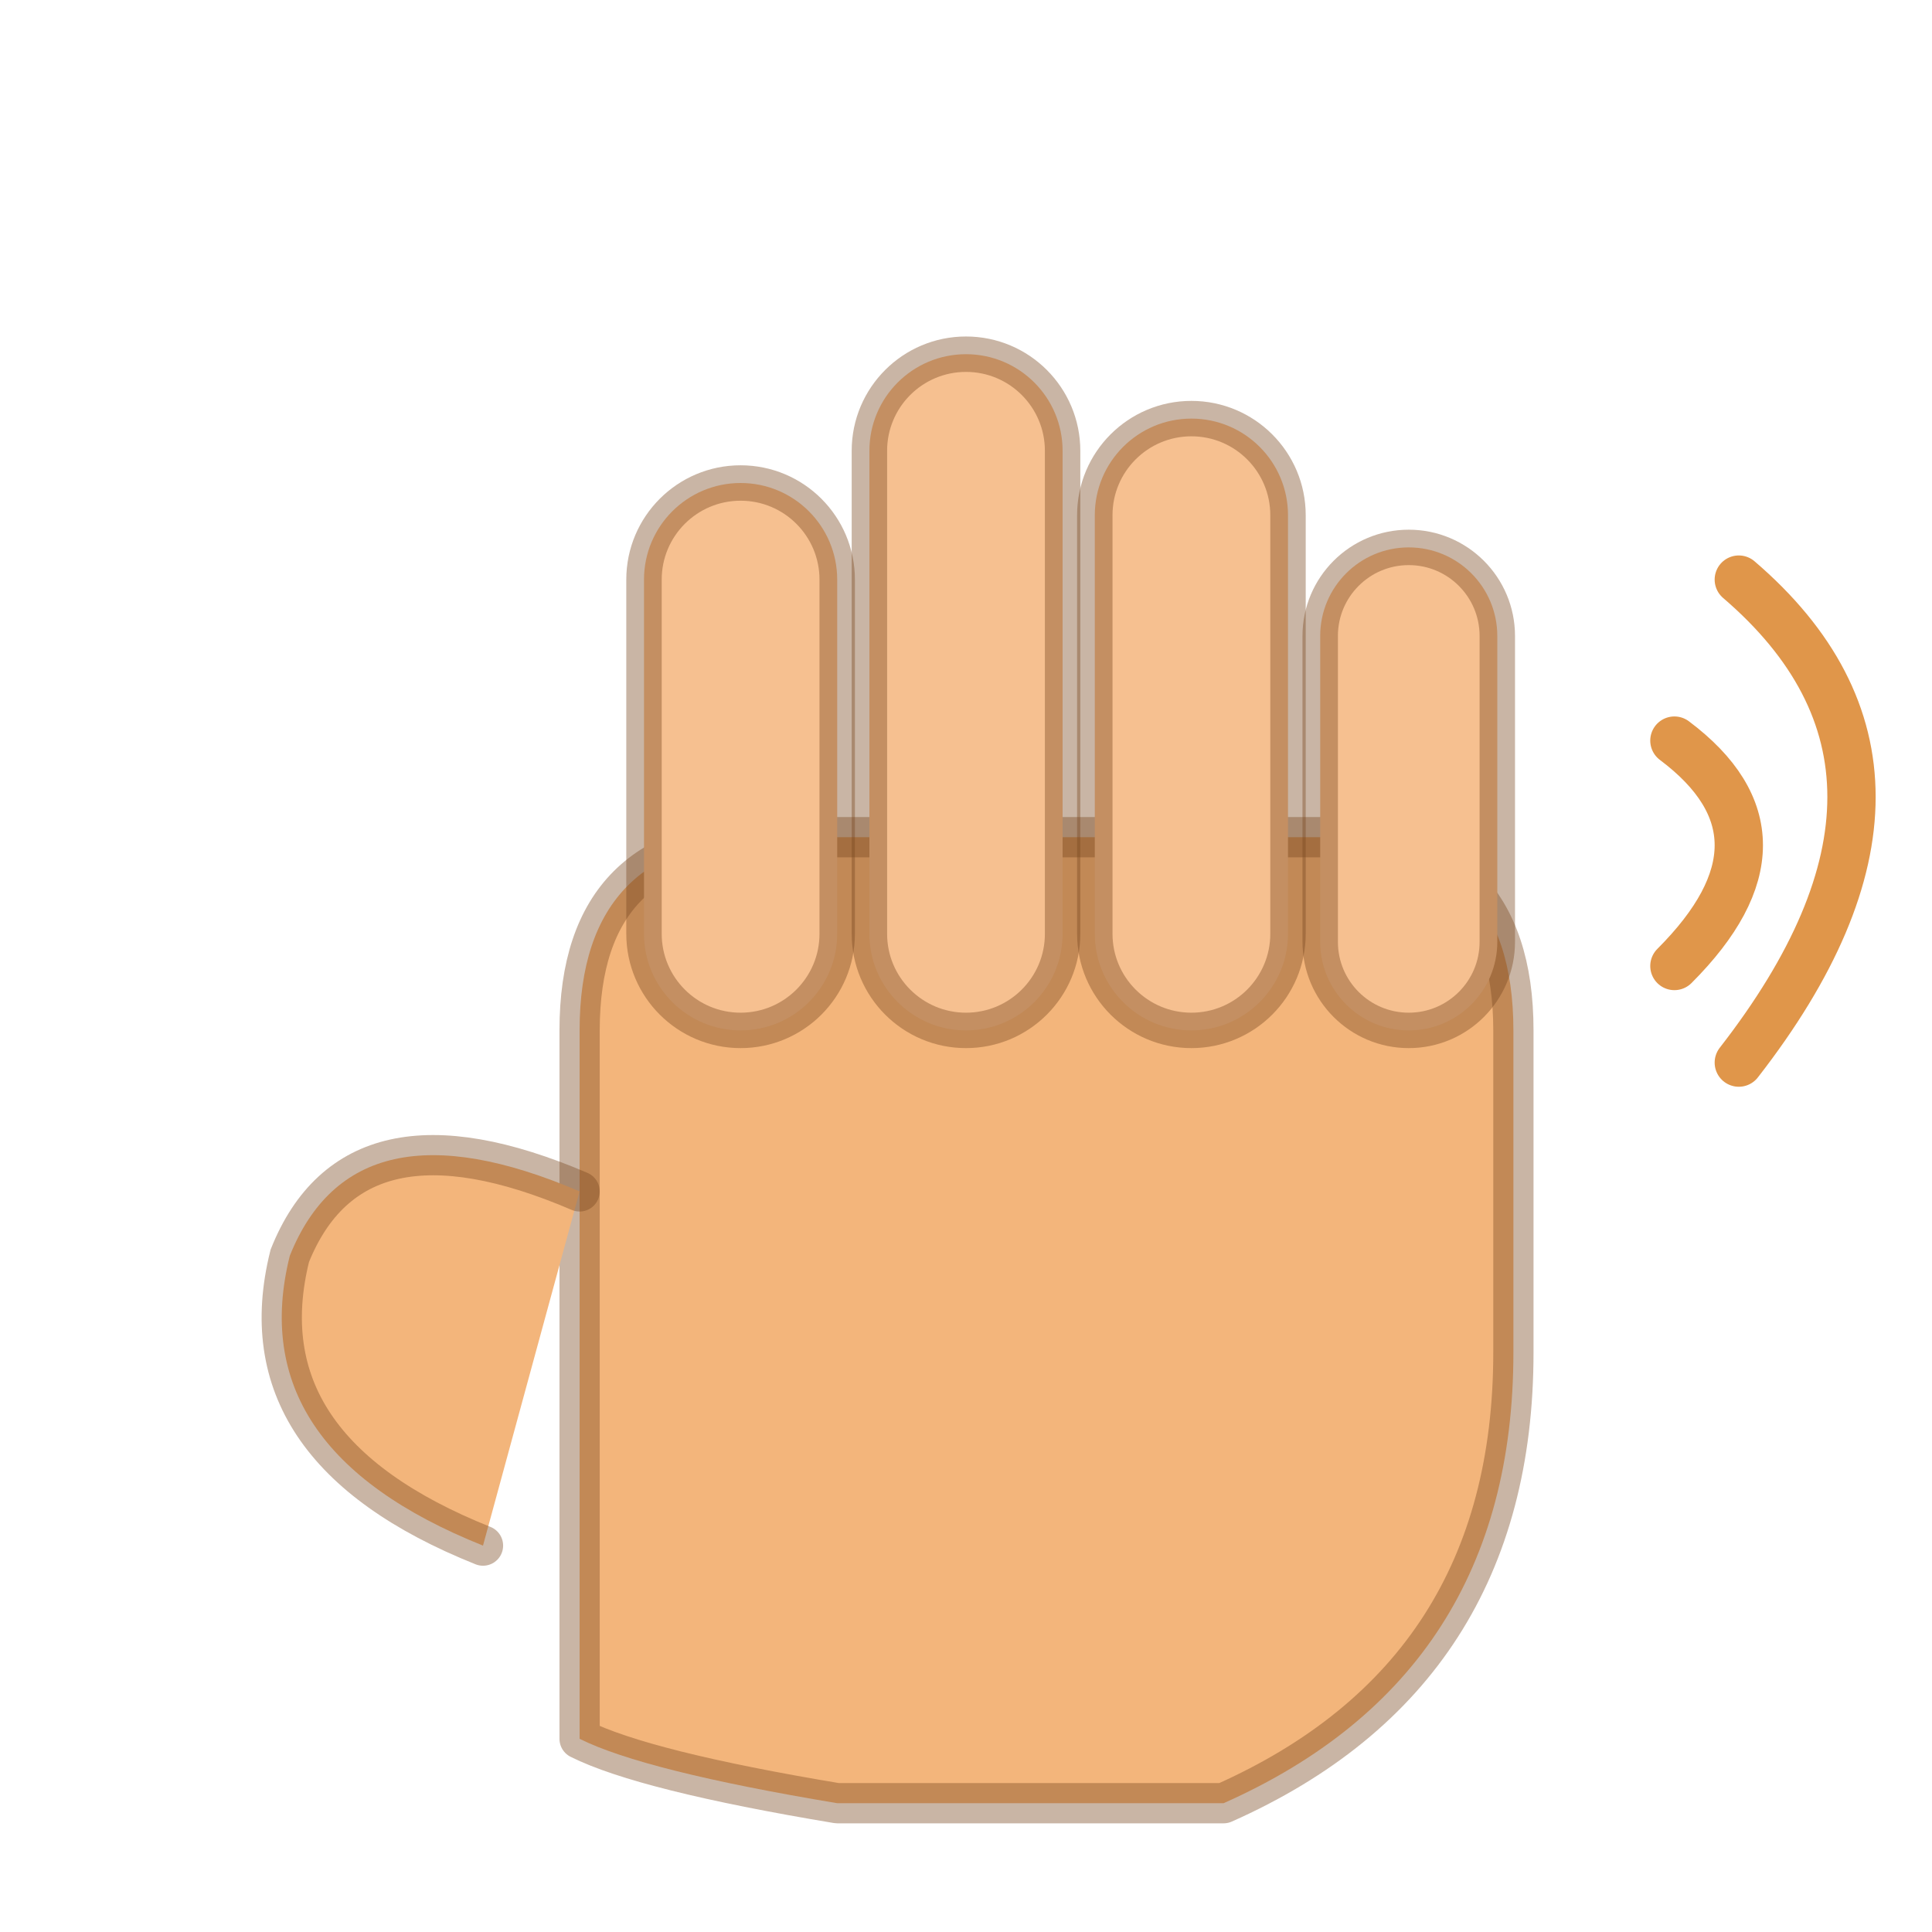
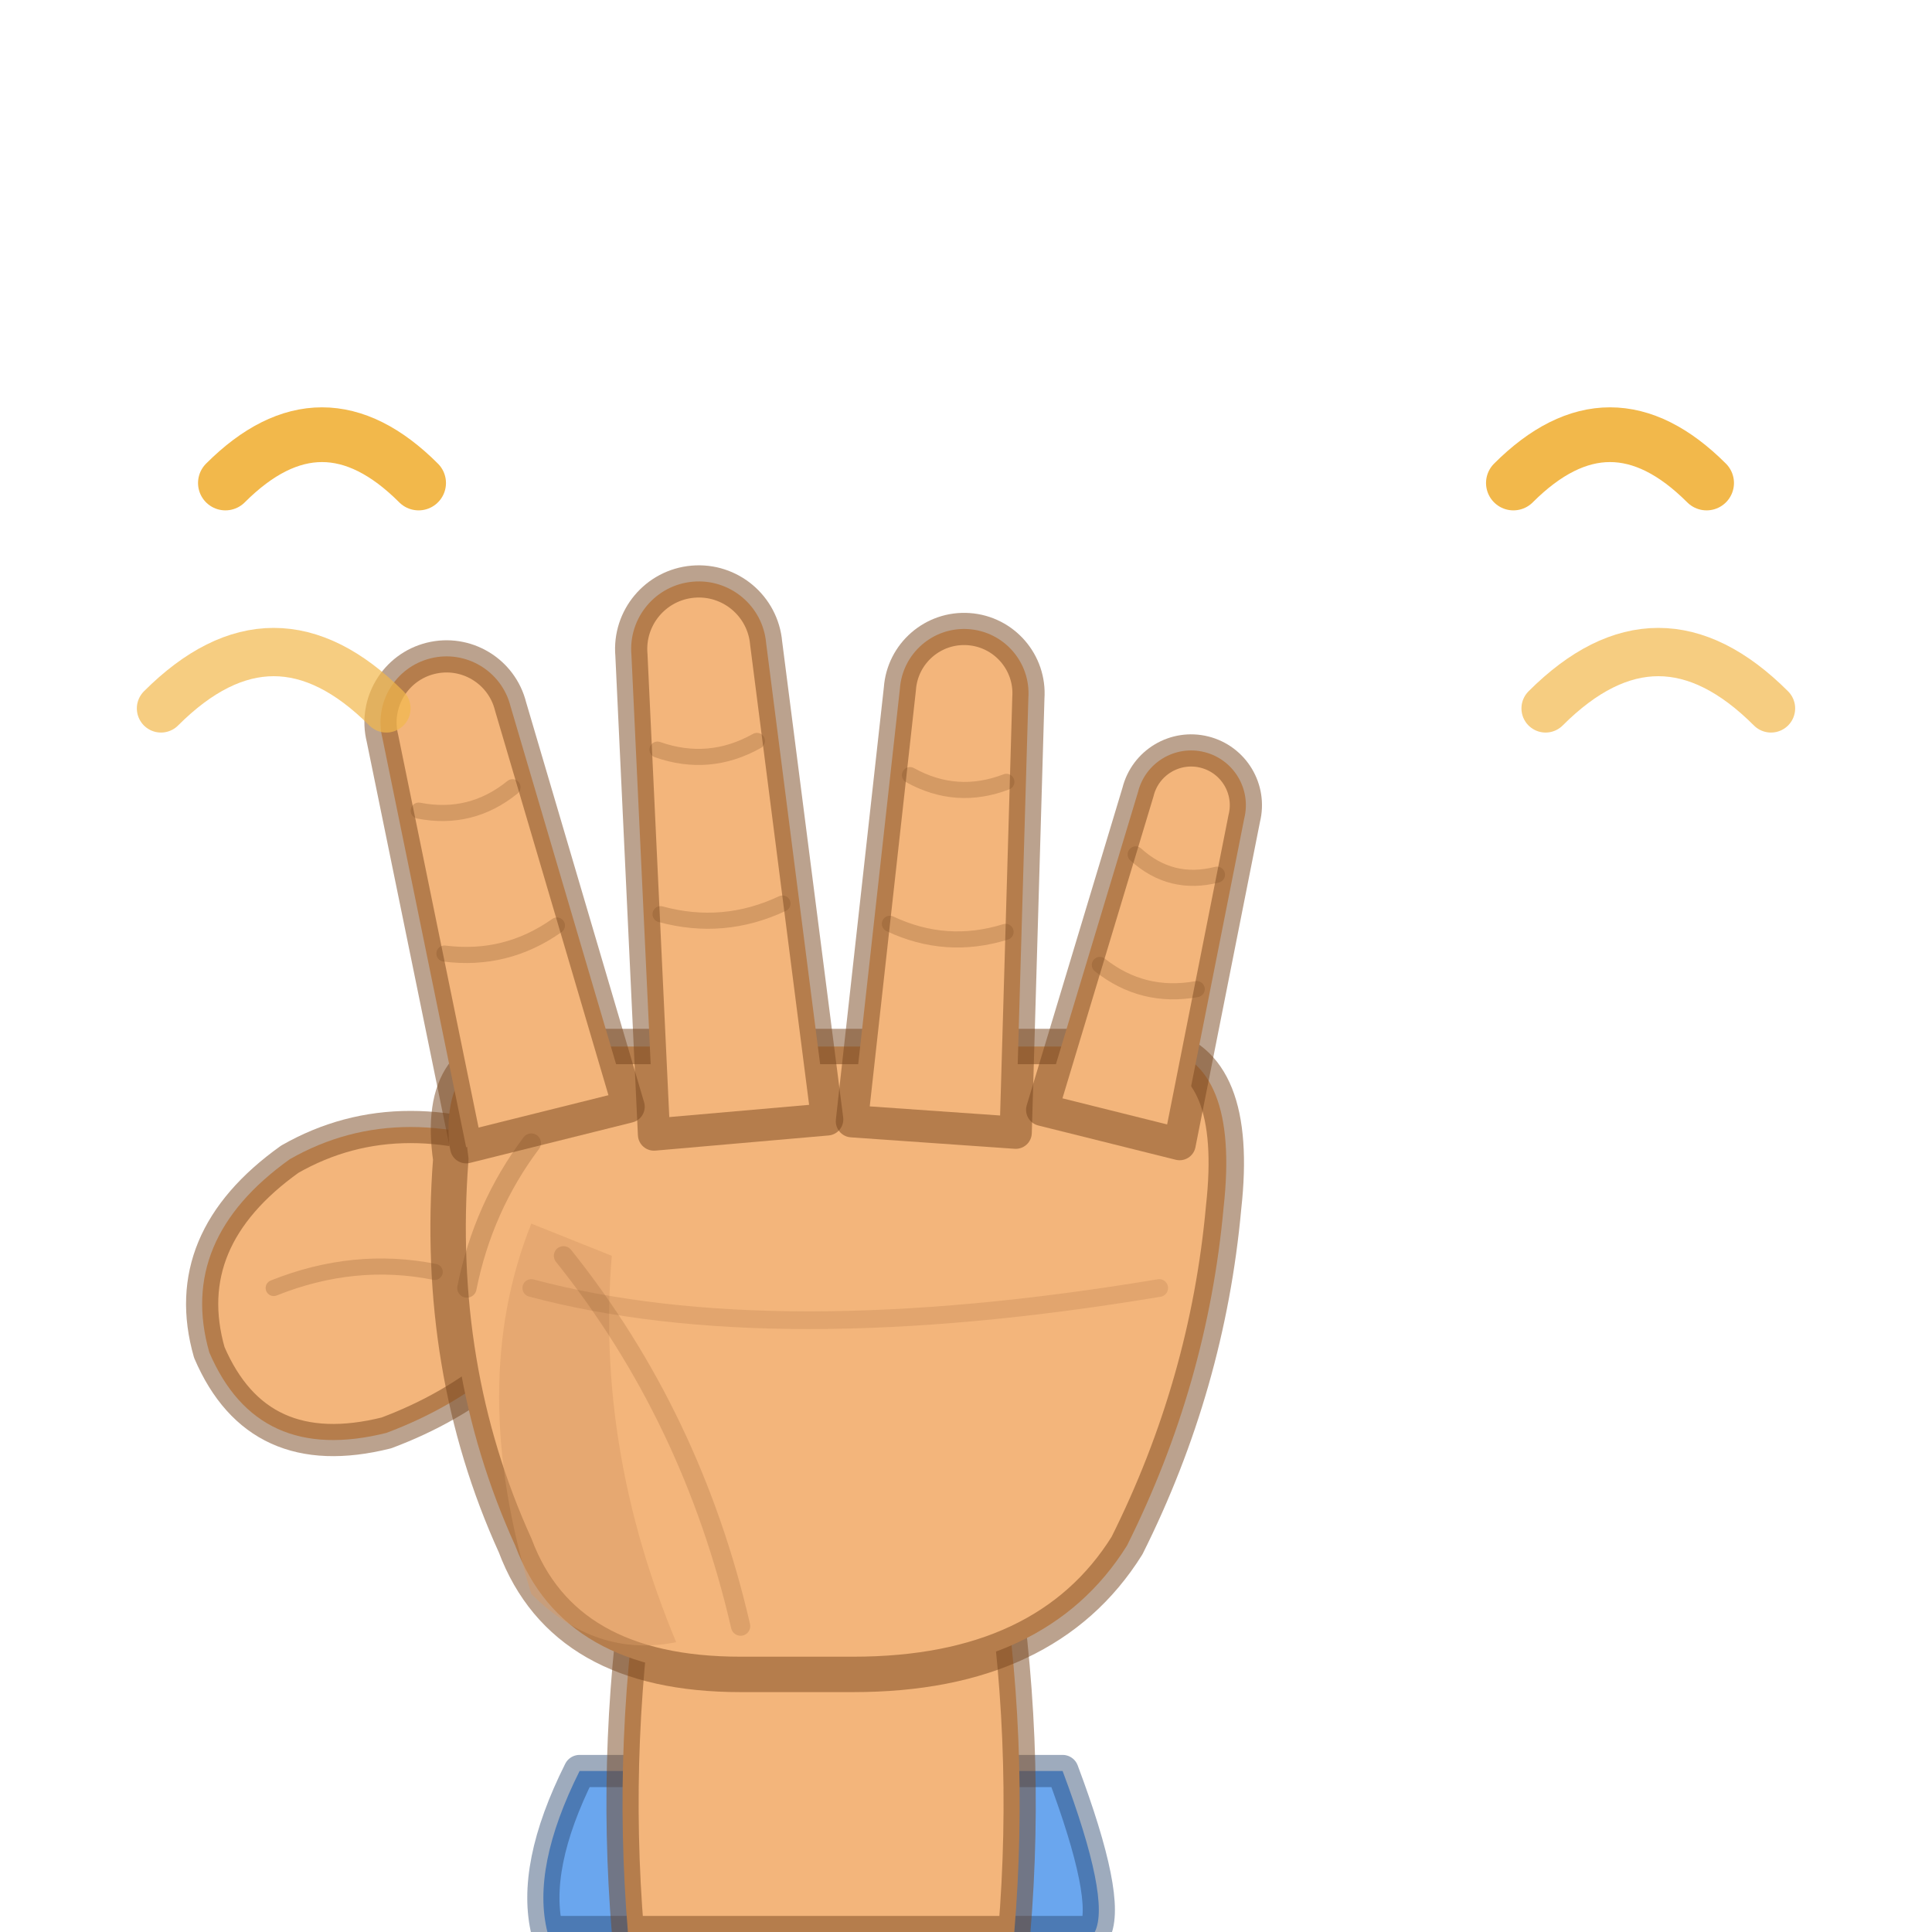
<svg xmlns="http://www.w3.org/2000/svg" viewBox="0 0 120 120" width="120" height="120">
  <style>
-   * { transform-box: fill-box; transform-origin: 50% 50%; }
-   @media (prefers-reduced-motion: reduce) {
-     * { animation: none !important; }
-   }
-   .hand { animation: winken 0.8s ease-in-out infinite; transform-origin: 50% 92%; }
-   .str { animation: strich 0.8s ease-in-out infinite; }
-   @keyframes winken { 0%,100%{transform:rotate(-18deg)} 50%{transform:rotate(18deg)} }
-   @keyframes strich { 0%,100%{opacity:.15;transform:translateX(-4px)} 50%{opacity:.9;transform:translateX(3px)} }
+   @media (prefers-reduced-motion: reduce) { * { animation: none !important; } }
+   .hand { animation: winken 0.9s ease-in-out infinite; transform-box: view-box; transform-origin: 50% 88%; }
+   .str  { animation: strich 0.9s ease-in-out infinite; transform-box: view-box; transform-origin: 50% 50%; }
+   @keyframes winken { 0%,100%{transform:rotate(-16deg)} 50%{transform:rotate(16deg)} }
+   @keyframes strich { 0%,100%{opacity:.15; transform:translateX(-4px)} 50%{opacity:.85; transform:translateX(3px)} }
</style>
+   <path d="M36 110 L66 110 Q69 118 68 120 L34 120 Q33 116 36 110 Z" fill="#6aa6ee" stroke="rgba(40,70,110,.45)" stroke-width="2" stroke-linejoin="round" />
  <g class="hand">
-     <path d="M36 108 L36 64 Q36 52 48 52 L82 52 Q94 52 94 64 L94 84 Q94 104 76 112 L52 112 Q40 110 36 108 Z" fill="#f3b57b" stroke="rgba(120,70,30,.4)" stroke-width="2.5" stroke-linejoin="round" />
-     <rect x="40" y="30" width="12" height="34" rx="6" fill="#f6c090" stroke="rgba(120,70,30,.4)" stroke-width="2.2" />
-     <rect x="54" y="22" width="12" height="42" rx="6" fill="#f6c090" stroke="rgba(120,70,30,.4)" stroke-width="2.2" />
-     <rect x="68" y="26" width="12" height="38" rx="6" fill="#f6c090" stroke="rgba(120,70,30,.4)" stroke-width="2.2" />
-     <rect x="82" y="34" width="11" height="30" rx="5.5" fill="#f6c090" stroke="rgba(120,70,30,.4)" stroke-width="2.2" />
-     <path d="M36 74 Q22 68 18 78 Q15 90 30 96" fill="#f3b57b" stroke="rgba(120,70,30,.4)" stroke-width="2.5" stroke-linecap="round" />
+     <path d="M40 96 L62 96 Q64 108 63 120 L39 120 Q38 108 40 96 Z" fill="#f3b57b" stroke="rgba(120,70,30,.5)" stroke-width="2" stroke-linejoin="round" />
+     <path d="M34 72       Q25 68 18 72       Q11 77 13 84       Q16 91 24 89       Q32 86 36 79 Z" fill="#f3b57b" stroke="rgba(120,70,30,.5)" stroke-width="2" stroke-linejoin="round" />
+     <path d="     M28 72     Q27 65 33 65     L72 65     Q77 66 76 75     Q75 86 70 96     Q65 104 53 104     L46 104     Q35 104 32 96     Q27 85 28 72 Z" fill="#f3b57b" stroke="rgba(120,70,30,.5)" stroke-width="2.2" stroke-linejoin="round" />
+     <path d="M33 76 Q29 86 33 99 Q37 103 42 102 Q37 90 38 78 Z" fill="#d89a63" opacity=".45" />
+     <path d="M33 71 Q30 75 29 80" stroke="rgba(120,70,30,.5)" stroke-width="1.2" fill="none" opacity=".5" stroke-linecap="round" />
+     <path d="M17 80 Q22 78 27 79" stroke="rgba(120,70,30,.5)" stroke-width="1" fill="none" opacity=".45" stroke-linecap="round" />
+     <g transform="rotate(-14 34 70)">
+       <path d="M28.8 70 L29.9 44.1 A4.1 4.1 0 0 1 38.1 44.1 L39.2 70 Z" fill="#f3b57b" stroke="rgba(120,70,30,.5)" stroke-width="2" stroke-linejoin="round" />
+       <path d="M30.4 58 Q34 59.4 37.6 58" stroke="rgba(120,70,30,.5)" stroke-width="1" fill="none" opacity=".5" stroke-linecap="round" />
+       <path d="M31 49 Q34 50.4 37 49" stroke="rgba(120,70,30,.5)" stroke-width="1" fill="none" opacity=".5" stroke-linecap="round" />
+     </g>
+     <g transform="rotate(-5 46 70)">
+       <path d="M40.6 70 L41.8 40.2 A4.2 4.2 0 0 1 50.2 40.2 L51.4 70 Z" fill="#f3b57b" stroke="rgba(120,70,30,.5)" stroke-width="2" stroke-linejoin="round" />
+       <path d="M42.2 56.4 Q46 57.8 49.8 56.4" stroke="rgba(120,70,30,.5)" stroke-width="1" fill="none" opacity=".5" stroke-linecap="round" />
+       <path d="M42.9 46.2 Q46 47.6 49.1 46.2" stroke="rgba(120,70,30,.5)" stroke-width="1" fill="none" opacity=".5" stroke-linecap="round" />
+     </g>
+     <g transform="rotate(4 58 70)">
+       <path d="M52.9 70 L54 43 A4 4 0 0 1 62 43 L63.1 70 Z" fill="#f3b57b" stroke="rgba(120,70,30,.5)" stroke-width="2" stroke-linejoin="round" />
+       <path d="M54.4 57.6 Q58 59 61.6 57.6" stroke="rgba(120,70,30,.5)" stroke-width="1" fill="none" opacity=".5" stroke-linecap="round" />
+       <path d="M55 48.3 Q58 49.7 61 48.3" stroke="rgba(120,70,30,.5)" stroke-width="1" fill="none" opacity=".5" stroke-linecap="round" />
+     </g>
+     <g transform="rotate(14 69 70)">
+       <path d="M64.6 70 L65.6 49.4 A3.4 3.4 0 0 1 72.4 49.4 L73.4 70 Z" fill="#f3b57b" stroke="rgba(120,70,30,.5)" stroke-width="2" stroke-linejoin="round" />
+       <path d="M65.9 60.4 Q69 61.8 72.1 60.4" stroke="rgba(120,70,30,.5)" stroke-width="1" fill="none" opacity=".5" stroke-linecap="round" />
+       <path d="M66.4 53.2 Q69 54.6 71.6 53.2" stroke="rgba(120,70,30,.5)" stroke-width="1" fill="none" opacity=".5" stroke-linecap="round" />
+     </g>
+     <path d="M35 78 Q43 88 46 101" stroke="rgba(120,70,30,.5)" stroke-width="1.2" fill="none" opacity=".35" stroke-linecap="round" />
+     <path d="M33 80 Q48 84 72 80" stroke="rgba(120,70,30,.5)" stroke-width="1.1" fill="none" opacity=".28" stroke-linecap="round" />
  </g>
  <g class="str">
-     <path d="M104 46 q8 6 0 14 M108 36 q14 12 0 30" stroke="#e0964a" stroke-width="3" fill="none" stroke-linecap="round" />
+     <path d="M14 30 Q20 24 26 30 M94 30 Q100 24 106 30" stroke="#f2b84b" stroke-width="3.4" fill="none" stroke-linecap="round" />
+     <path d="M10 44 Q17 37 24 44 M96 44 Q103 37 110 44" stroke="#f2b84b" stroke-width="3" fill="none" stroke-linecap="round" opacity=".7" />
  </g>
</svg>
